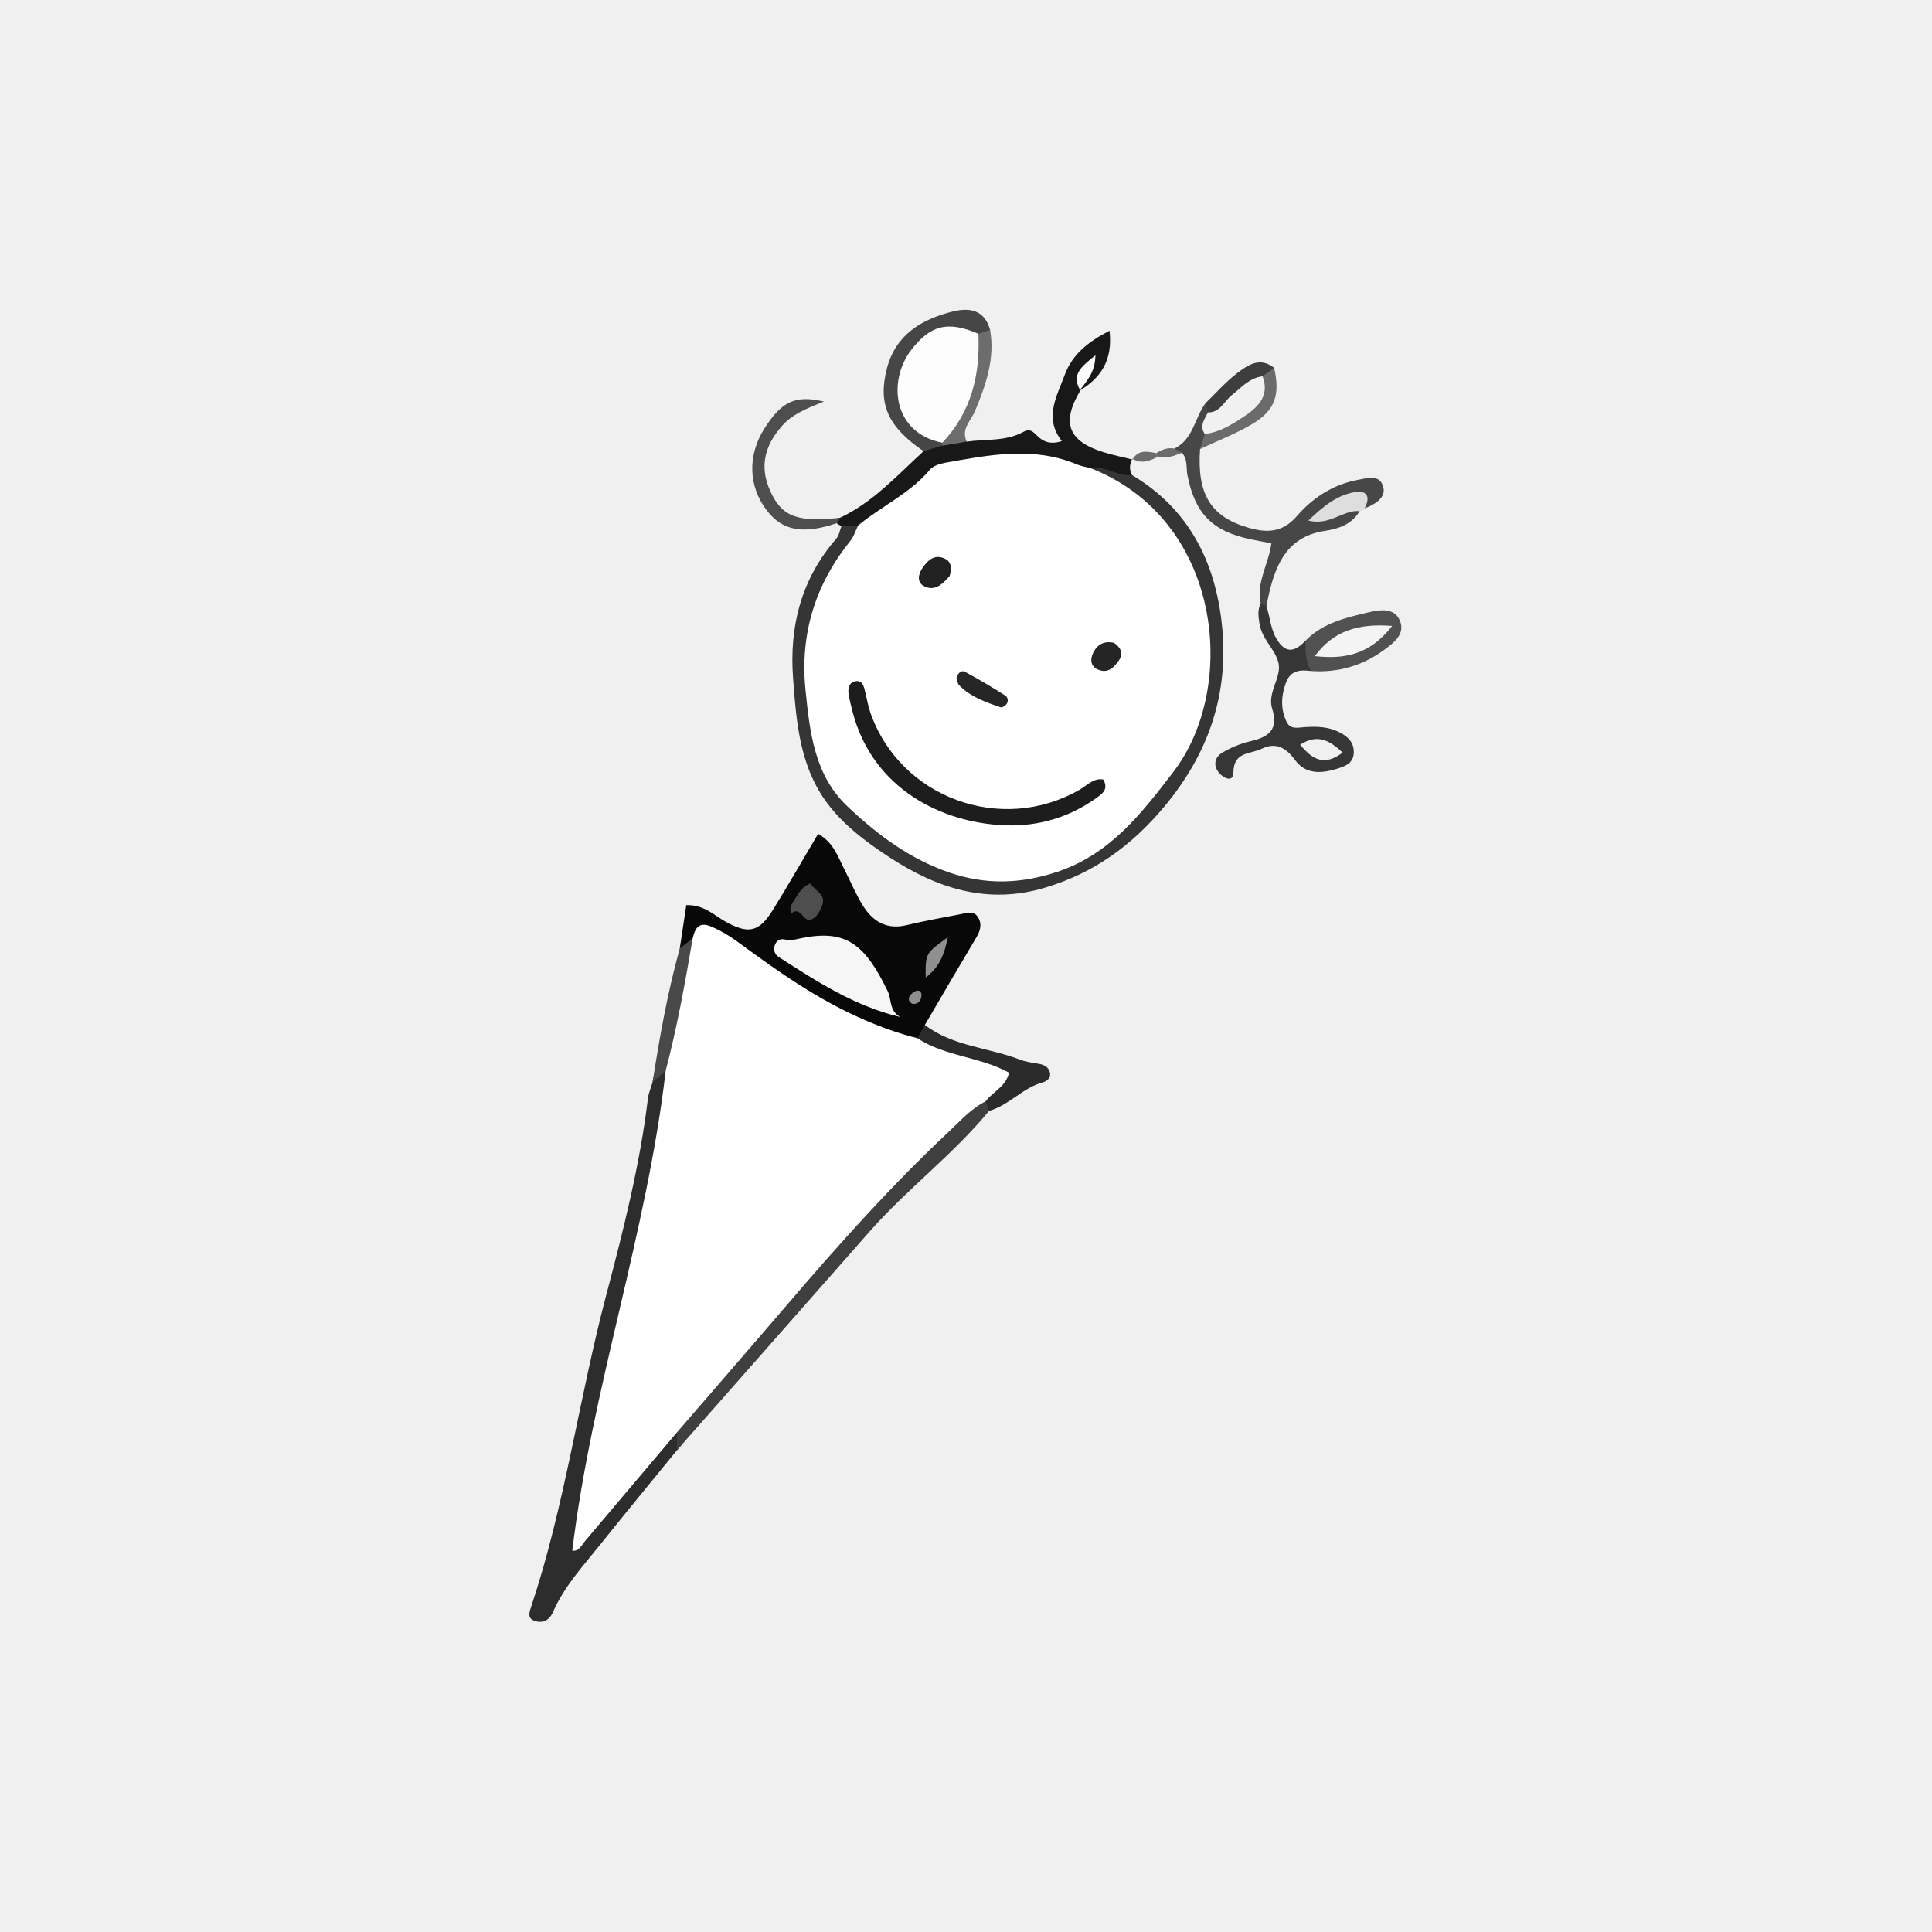
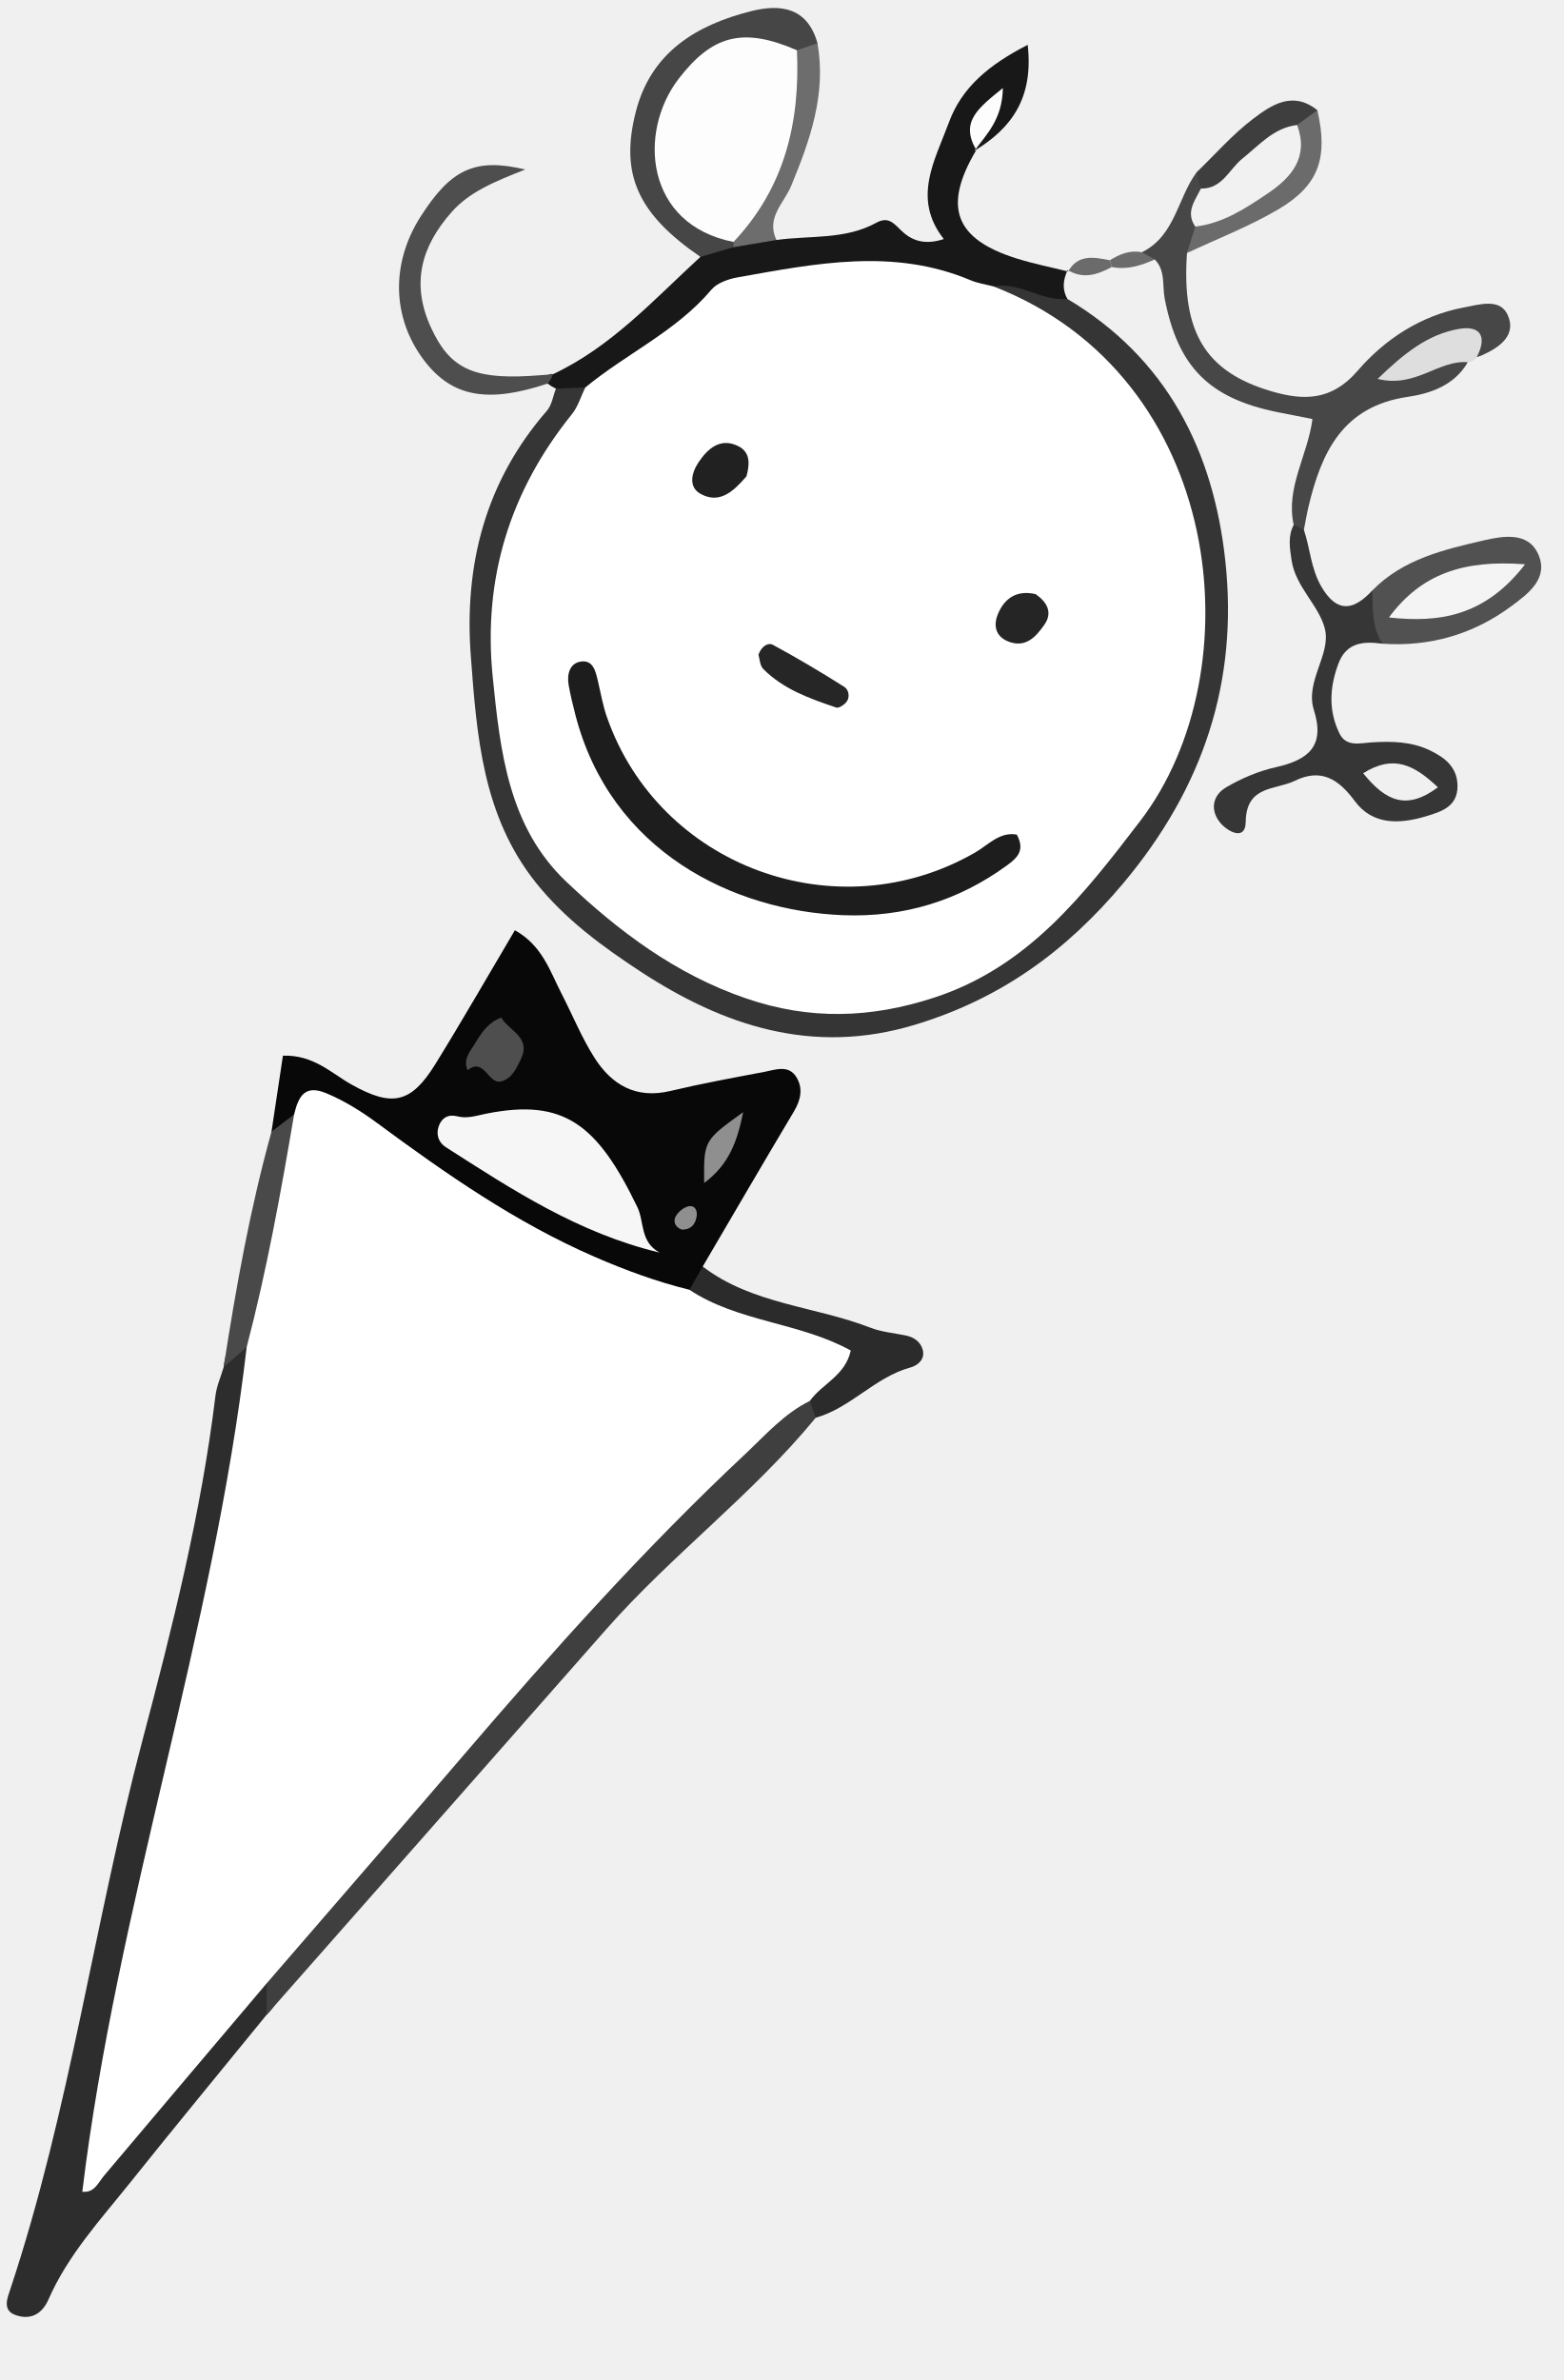
- <svg xmlns="http://www.w3.org/2000/svg" version="1.1" id="Слой_1" x="0px" y="0px" width="500px" height="500px" viewBox="0 0 500 500" enable-background="new 0 0 500 500" xml:space="preserve">
+ <svg xmlns="http://www.w3.org/2000/svg" width="230" height="350">
  <g>
-     <path fill="#080808" d="M175.926,245.431c0.558-3.708,1.117-7.416,1.685-11.186c4.523-0.135,7.092,2.563,10.066,4.233   c5.961,3.348,8.758,2.821,12.341-2.975c3.972-6.424,7.727-12.982,11.706-19.701c4.036,2.244,5.157,6.014,6.867,9.333   c1.614,3.131,2.945,6.436,4.824,9.396c2.538,3.996,6.106,6.112,11.155,4.911c4.576-1.089,9.211-1.936,13.835-2.812   c1.661-0.315,3.609-1.116,4.762,0.838c0.961,1.628,0.593,3.312-0.403,4.98c-4.519,7.573-8.952,15.198-13.415,22.804   c0.154,1.535,0.079,3.021-0.919,4.308c-4.736,3.592-9.403,1.529-14.021-0.264c-10.681-4.147-20.059-10.615-29.498-16.92   c-4.232-2.827-8.425-5.216-13.733-4.557C179.257,247.398,177.165,247.343,175.926,245.431z" />
-     <path fill="#353535" d="M292.979,122.956c14.609,8.699,21.479,22.305,23.232,38.525c1.921,17.774-3.235,33.335-14.947,47.334   c-8.494,10.153-18.233,17.137-30.81,20.916c-14.921,4.483-28.017,0.143-40.2-7.825c-5.584-3.653-11.113-7.685-15.426-13.082   c-7.857-9.834-8.711-21.63-9.586-33.371c-1-13.412,2.148-25.664,11.192-36.049c0.728-0.836,0.899-2.156,1.329-3.251   c1.585-1.114,3.209-1.773,5.005-0.433c3.017,4.464,0.047,7.868-2.205,11.216c-11.025,16.395-9.964,34.124-2.943,50.865   c12.081,28.804,52.857,33.837,73.44,10.405c10.93-12.444,18.725-25.532,17.529-42.854c-1.073-15.534-7.705-27.559-20.553-36.264   c-3.025-2.049-7.405-3.151-6.408-8.342C286.339,116.73,289.397,121.185,292.979,122.956z" />
-     <path fill="#2D2D2D" d="M175.189,375.321c-6.663,8.181-13.382,16.316-19.969,24.557c-4.394,5.497-9.217,10.716-12.091,17.28   c-0.987,2.255-2.778,3.079-4.936,2.254c-1.874-0.717-1.086-2.529-0.659-3.816c8.737-26.302,12.321-53.842,19.383-80.533   c4.438-16.773,8.672-33.541,10.769-50.791c0.175-1.436,0.795-2.817,1.209-4.224c0.216-1.968,0.725-3.687,3.179-3.753   c5.225,3.199,3.478,8.401,3.058,12.73c-1.334,13.755-4.583,27.247-7.947,40.58c-5.021,19.897-8.964,39.985-12.414,58.852   c3.301-5.449,8.963-10.687,13.73-16.636c2.038-2.543,4.715-3.445,7.763-1.408C177.615,372.424,176.584,373.913,175.189,375.321z" />
-     <path fill="#181818" d="M222.076,135.988c-1.437,0.055-2.875,0.11-4.313,0.165c-0.436-0.205-0.846-0.453-1.229-0.744   c-0.331-0.585-0.328-0.983,0.01-1.194c0.324-0.203,0.576-0.262,0.758-0.175c8.611-4.028,14.883-10.996,21.71-17.266   c-0.215-2.902,2.059-3.342,4.033-4.081c2.719-0.97,4.79,0.955,7.149,1.601c4.918-0.691,10.088-0.009,14.668-2.527   c1.733-0.953,2.51-0.016,3.644,1.095c1.46,1.432,3.341,2.267,6.301,1.293c-4.708-5.977-1.302-11.581,0.756-17.165   c1.9-5.155,5.874-8.46,11.583-11.396c0.874,7.767-2.324,12.247-7.84,15.581l0.175-0.483l0.106,0.373   c-4.957,8.329-3.195,13.099,5.989,15.966c2.463,0.769,5.009,1.271,7.517,1.896l-0.076-0.223c-0.65,1.413-0.846,2.829-0.037,4.255   c-3.792,0.411-7.009-2.574-10.856-1.834c-2.921,3.96-6.949,2.356-10.509,1.773c-12.963-2.126-24.858-0.906-35.36,8.216   C232.513,134.359,228.111,138.24,222.076,135.988z" />
-     <path fill="#3F3F3F" d="M175.189,375.321c0.015-1.557,0.031-3.113,0.046-4.67c-2.832-4.353,0.372-7.388,2.701-10.118   c21.536-25.247,43.086-50.492,67.209-73.373c2.596-2.462,5.145-5.003,9.238-3.459c1.457,0.876,1.915,2.17,1.586,3.793   c-9.327,11.353-21.202,20.182-30.881,31.189C208.471,337.577,191.823,356.443,175.189,375.321z" />
-     <path fill="#474747" d="M326.268,156.19c-1.217-5.457,2.052-10.173,2.76-15.569c-1.848-0.362-3.522-0.679-5.191-1.02   c-10.035-2.049-14.578-6.642-16.536-16.65c-0.383-1.959,0.145-4.157-1.475-5.803c-1.068,0.437-1.7,0.086-1.895-1.051   c4.915-2.399,5.228-7.952,8.068-11.773c1.541,0.171,2.264,1.193,2.661,2.554c0.091,2.257-0.349,4.385-1.539,6.331   c-0.855,0.995-1.946,1.792-2.547,3.003c-0.812,11.586,2.673,17.451,12.354,20.31c4.686,1.384,8.86,1.498,12.715-2.97   c4.029-4.67,9.319-8.155,15.672-9.342c2.271-0.424,5.283-1.402,6.417,1.092c1.346,2.959-1.132,4.764-3.722,5.92   c-0.268,0.12-0.552,0.205-0.829,0.306c-0.506-0.602-0.952-1.509-1.892-0.78c-0.166,0.128,0.305,0.997,0.574,1.527   c-1.946,3.4-5.516,4.604-8.814,5.084c-9.556,1.392-12.693,8.107-14.605,16.145c-0.268,1.127-0.455,2.274-0.68,3.412   C326.884,157.461,326.365,157.26,326.268,156.19z" />
-     <path fill="#363636" d="M326.268,156.19c0.495,0.25,0.994,0.492,1.497,0.726c0.925,2.756,1.035,5.722,2.565,8.344   c2.322,3.982,4.755,3.519,7.493,0.579c4.276,1.882,3.489,4.739,1.505,7.825c-2.786-0.374-5.312-0.232-6.499,2.961   c-1.282,3.447-1.472,6.896,0.171,10.239c0.993,2.021,3.012,1.414,4.696,1.312c2.96-0.18,5.848-0.149,8.608,1.174   c2.255,1.081,4.035,2.509,4.055,5.231c0.022,3.047-2.383,3.785-4.641,4.463c-3.866,1.16-7.831,1.322-10.456-2.226   c-2.421-3.272-4.968-4.875-8.842-2.992c-2.85,1.385-7.145,0.639-7.212,6.052c-0.035,2.827-2.611,1.435-3.683,0.186   c-1.604-1.87-1.233-4.084,0.821-5.289c2.246-1.318,4.764-2.384,7.3-2.953c4.743-1.064,7.287-3.064,5.588-8.415   c-1.334-4.201,2.549-8.156,1.623-11.919c-0.851-3.458-4.34-6.18-4.909-10.13C325.695,159.616,325.385,157.865,326.268,156.19z" />
-     <path fill="#464646" d="M243.836,115.359c-1.608,0.471-3.216,0.942-4.824,1.414c-9.175-6.298-11.885-12.099-9.487-21.394   c2.244-8.7,8.896-12.723,16.988-14.748c4.362-1.092,8.255-0.495,9.718,4.726c0.109,1.517-0.964,2.209-2.024,2.906   c-1.943,0.644-4.001,0.512-5.988,0.839c-9.378,1.543-13.298,10.02-8.352,18.1c1.199,1.959,2.992,3.535,3.868,5.728   C243.956,113.733,243.989,114.542,243.836,115.359z" />
-     <path fill="#2B2B2B" d="M255.968,287.494c-0.288-0.825-0.575-1.651-0.863-2.476c-1.17-5-5.196-6.401-9.403-8.042   c-3.781-1.475-8.906-2.205-8.312-8.303c0.653-1.14,1.306-2.281,1.959-3.421c7.276,5.569,16.499,5.824,24.657,8.994   c1.625,0.631,3.436,0.789,5.167,1.138c1.245,0.251,2.225,0.934,2.535,2.126c0.367,1.412-0.746,2.303-1.823,2.596   C264.673,281.524,261.137,286.044,255.968,287.494z" />
-     <path fill="#4E4E4E" d="M217.301,134.039c-0.139,0.522-0.395,0.978-0.767,1.369c-8.779,2.933-14.03,1.969-18.093-3.319   c-4.809-6.26-5.014-14.347-0.54-21.304c4.369-6.793,7.853-8.651,15.347-6.855c-4.721,1.852-8.237,3.33-10.832,6.262   c-4.528,5.117-5.962,10.582-3.038,16.965c2.702,5.899,6.068,7.601,14.423,7.134C214.969,134.227,216.135,134.124,217.301,134.039z" />
-     <path fill="#515151" d="M339.328,173.664c-1.591-2.399-1.406-5.139-1.505-7.825c4.52-4.63,10.546-6.017,16.488-7.392   c2.78-0.643,6.372-1.218,7.862,1.923c1.731,3.651-1.439,5.961-3.965,7.822C352.634,172.3,346.287,174.135,339.328,173.664z" />
-     <path fill="#494949" d="M172.28,277.101c-1.128,0.982-2.257,1.964-3.385,2.946c1.799-11.649,3.875-23.242,7.031-34.616   c1.111-0.851,2.221-1.702,3.332-2.553c0.816,0.318,1.782,0.542,2.152,1.398C184.515,251.453,178.75,272.095,172.28,277.101z" />
-     <path fill="#6D6D6D" d="M253.204,86.389c1.009-0.344,2.018-0.688,3.027-1.032c1.309,7.475-1.083,14.23-3.869,20.976   c-1.04,2.518-3.744,4.696-2.169,7.96c-2.119,0.355-4.238,0.711-6.357,1.066l0.037-0.78   C244.979,104.519,246.634,94.64,253.204,86.389z" />
-     <path fill="#6B6B6B" d="M310.575,116.212c0.406-1.297,0.811-2.594,1.217-3.891c3.987-5.522,12.287-7.268,13.401-15.304   c1.114-1.624,2.872-1.621,4.556-1.807c1.602,6.983,0.241,11.05-5.744,14.577C319.745,112.297,315.067,114.096,310.575,116.212z" />
-     <path fill="#DEDEDE" d="M351.864,132.274c-4.296-0.389-7.669,3.847-13.253,2.446c3.856-3.718,7.35-6.548,11.937-7.347   c3.29-0.573,4.168,1.226,2.636,4.151C352.864,131.985,352.424,132.234,351.864,132.274z" />
-     <path fill="#3E3E3E" d="M329.749,95.21c-0.997,0.724-1.993,1.449-2.99,2.173c-4.443,3.522-5.566,12.066-14.135,9.347   c-0.208-0.802-0.417-1.604-0.625-2.406c2.721-2.623,5.236-5.515,8.221-7.791C322.965,94.441,326.12,92.29,329.749,95.21z" />
-     <path fill="#6B6B6B" d="M303.931,116.096c0.632,0.35,1.263,0.701,1.895,1.051c-2.01,0.922-4.069,1.566-6.321,1.121   c-0.09-0.333-0.18-0.667-0.271-1.001C300.673,116.369,302.182,115.75,303.931,116.096z" />
-     <path fill="#6B6B6B" d="M299.505,118.269c-2.097,1.134-4.224,1.832-6.49,0.433c0.001-0.001,0.074,0.223,0.075,0.222   c1.494-2.613,3.831-2.091,6.144-1.654C299.323,117.602,299.413,117.936,299.505,118.269z" />
-     <path fill="#FFFFFF" d="M172.28,277.101c2.954-11.28,5.033-22.738,6.977-34.223c0.614-2.506,1.482-4.474,4.742-3.104   c2.717,1.141,5.142,2.662,7.512,4.411c10.07,7.432,20.298,14.577,31.886,19.619c4.577,1.991,9.177,3.68,13.993,4.869   c7.173,4.757,16.198,4.775,23.736,8.935c-0.822,3.723-4.242,4.902-6.021,7.41c-3.782,1.857-6.492,4.989-9.5,7.808   c-14.833,13.9-28.352,29.017-41.555,44.438c-9.561,11.167-19.208,22.261-28.816,33.387c-7.967,9.414-15.942,18.821-23.889,28.251   c-0.923,1.096-1.472,2.627-3.24,2.404C153.186,359.322,167.403,319.124,172.28,277.101z" />
-     <path fill="#F6F6F6" d="M232.994,263.2c-11.924-2.848-21.652-9.238-31.436-15.505c-1.068-0.684-1.454-1.85-1.04-3.058   c0.425-1.24,1.404-1.818,2.732-1.474c1.488,0.386,2.826-0.102,4.267-0.389c11.428-2.277,16.319,1.548,22.219,13.737   C230.782,258.673,230.098,261.604,232.994,263.2z" />
-     <path fill="#4E4E4E" d="M209.709,228.645c1.162,1.968,4.518,2.884,2.853,6.21c-0.646,1.291-1.244,2.733-2.826,3.163   c-1.974,0.536-2.466-3.619-4.961-1.627c-0.727-1.634,0.405-2.805,1.122-3.995C206.797,230.902,207.763,229.382,209.709,228.645z" />
-     <path fill="#8F8F8F" d="M245.297,242.556c-0.857,4.287-2.079,7.696-5.733,10.414C239.497,246.727,239.497,246.727,245.297,242.556z   " />
-     <path fill="#8F8F8F" d="M236.257,259.823c-0.962-0.369-1.309-1.183-0.863-1.969c0.361-0.636,1.117-1.271,1.811-1.441   c0.981-0.24,1.399,0.581,1.251,1.48C238.26,259.088,237.587,259.867,236.257,259.823z" />
-     <path fill="#FFFFFF" d="M222.076,135.988c6.029-4.988,13.38-8.256,18.556-14.393c0.844-1.001,2.514-1.568,3.895-1.814   c11.423-2.033,22.869-4.353,34.221,0.432c1.064,0.448,2.247,0.613,3.375,0.909c34.116,13.228,38.426,56.598,21.578,78.598   c-8.302,10.84-16.494,21.464-30.284,25.979c-9.325,3.053-18.294,3.34-27.668,0.134c-10.349-3.539-18.779-9.881-26.474-17.182   c-8.502-8.067-9.705-19.156-10.809-30.094c-1.463-14.496,2.526-27.331,11.65-38.652   C221.01,138.794,221.433,137.303,222.076,135.988z" />
-     <path fill="#FDFDFD" d="M279.586,101.063c-2.426-4.146,0.241-6.137,3.907-9.118c-0.069,4.611-2.398,6.782-4.169,9.22   C279.305,101.174,279.586,101.063,279.586,101.063z" />
-     <path fill="#F1F1F1" d="M312.624,106.73c3.144,0.064,4.152-2.857,6.116-4.424c2.479-1.979,4.587-4.513,8.019-4.923   c1.779,4.677-0.815,7.699-4.23,10.008c-3.262,2.205-6.628,4.45-10.737,4.93C310.325,110.198,311.745,108.504,312.624,106.73z" />
-     <path fill="#F0F0F0" d="M347.475,194.778c-4.57,3.419-7.657,2.077-10.994-2.066C340.974,189.883,344.012,191.516,347.475,194.778z" />
-     <path fill="#FDFDFD" d="M253.204,86.389c0.495,10.59-1.815,20.251-9.331,28.19c-13.006-2.557-14.085-16.164-8.06-23.993   C240.74,84.183,245.252,82.933,253.204,86.389z" />
-     <path fill="#F4F4F4" d="M340.274,169.802c4.728-6.402,10.965-8.518,20.021-7.815C354.388,169.64,347.669,170.619,340.274,169.802z" />
-     <path fill="#1D1D1D" d="M285.541,201.733c1.252,2.308,0.096,3.405-1.437,4.526c-7.171,5.243-15.237,7.659-24.038,7.33   c-16.201-0.606-34.305-9.37-39.461-29.54c-0.365-1.427-0.721-2.861-0.974-4.311c-0.28-1.602,0.165-3.239,1.845-3.456   c1.82-0.235,2.146,1.55,2.486,2.985c0.406,1.716,0.703,3.474,1.28,5.132c7.673,22.057,33.841,31.668,54.16,19.979   C281.325,203.272,283.01,201.28,285.541,201.733z" />
-     <path fill="#262626" d="M247.55,175.276c0.437-1.268,1.445-1.817,2.11-1.456c3.581,1.943,7.094,4.019,10.533,6.204   c0.61,0.387,0.919,1.547,0.19,2.331c-0.343,0.368-1.041,0.819-1.397,0.698c-3.874-1.313-7.758-2.681-10.727-5.665   C247.737,176.865,247.724,175.836,247.55,175.276z" />
-     <path fill="#212121" d="M245.779,149.057c-1.909,2.197-3.937,4.121-6.748,2.568c-1.84-1.017-1.316-3.117-0.298-4.637   c1.36-2.031,3.217-3.677,5.833-2.386C246.456,145.536,246.234,147.409,245.779,149.057z" />
-     <path fill="#252525" d="M288.319,166.373c1.703,1.189,2.514,2.724,1.292,4.474c-1.147,1.642-2.585,3.37-5.009,2.603   c-2.046-0.647-2.62-2.27-1.834-4.157C283.788,166.844,285.671,165.754,288.319,166.373z" />
+     <rect fill="none" id="canvas_background" height="352" width="232" y="-1" x="-1" />
+   </g>
+   <g>
+     <g id="svg_1">
+       <path id="svg_2" d="m39.926,166.431c0.558,-3.708 1.117,-7.416 1.685,-11.186c4.523,-0.135 7.092,2.563 10.066,4.233c5.961,3.348 8.758,2.821 12.341,-2.975c3.972,-6.424 7.727,-12.982 11.706,-19.701c4.036,2.244 5.157,6.014 6.867,9.333c1.614,3.131 2.945,6.436 4.824,9.396c2.538,3.996 6.106,6.112 11.155,4.911c4.576,-1.089 9.211,-1.936 13.835,-2.812c1.661,-0.315 3.609,-1.116 4.762,0.838c0.961,1.628 0.593,3.312 -0.403,4.98c-4.519,7.573 -8.952,15.198 -13.415,22.804c0.154,1.535 0.079,3.021 -0.919,4.308c-4.736,3.592 -9.403,1.529 -14.021,-0.264c-10.681,-4.147 -20.059,-10.615 -29.498,-16.92c-4.232,-2.827 -8.425,-5.216 -13.733,-4.557c-1.921,-0.421 -4.013,-0.476 -5.252,-2.388z" fill="#080808" />
+       <path id="svg_3" d="m156.979,43.956c14.609,8.699 21.479,22.305 23.232,38.525c1.921,17.774 -3.235,33.335 -14.947,47.334c-8.494,10.153 -18.233,17.137 -30.81,20.916c-14.921,4.483 -28.017,0.143 -40.2,-7.825c-5.584,-3.653 -11.113,-7.685 -15.426,-13.082c-7.857,-9.834 -8.711,-21.63 -9.586,-33.371c-1,-13.412 2.148,-25.664 11.192,-36.049c0.728,-0.836 0.899,-2.156 1.329,-3.251c1.585,-1.114 3.209,-1.773 5.005,-0.433c3.017,4.464 0.047,7.868 -2.205,11.216c-11.025,16.395 -9.964,34.124 -2.943,50.865c12.081,28.804 52.857,33.837 73.44,10.405c10.93,-12.444 18.725,-25.532 17.529,-42.854c-1.073,-15.534 -7.705,-27.559 -20.553,-36.264c-3.025,-2.049 -7.405,-3.151 -6.408,-8.342c4.711,-4.016 7.769,0.439 11.351,2.21z" fill="#353535" />
+       <path id="svg_4" d="m39.189,296.321c-6.663,8.181 -13.382,16.316 -19.969,24.557c-4.394,5.497 -9.217,10.716 -12.091,17.28c-0.987,2.255 -2.778,3.079 -4.936,2.254c-1.874,-0.717 -1.086,-2.529 -0.659,-3.816c8.737,-26.302 12.321,-53.842 19.383,-80.533c4.438,-16.773 8.672,-33.541 10.769,-50.791c0.175,-1.436 0.795,-2.817 1.209,-4.224c0.216,-1.968 0.725,-3.687 3.179,-3.753c5.225,3.199 3.478,8.401 3.058,12.73c-1.334,13.755 -4.583,27.247 -7.947,40.58c-5.021,19.897 -8.964,39.985 -12.414,58.852c3.301,-5.449 8.963,-10.687 13.73,-16.636c2.038,-2.543 4.715,-3.445 7.763,-1.408c1.351,2.011 0.32,3.5 -1.075,4.908z" fill="#2D2D2D" />
+       <path id="svg_5" d="m86.076,56.988c-1.437,0.055 -2.875,0.11 -4.313,0.165c-0.436,-0.205 -0.846,-0.453 -1.229,-0.744c-0.331,-0.585 -0.328,-0.983 0.01,-1.194c0.324,-0.203 0.576,-0.262 0.758,-0.175c8.611,-4.028 14.883,-10.996 21.71,-17.266c-0.215,-2.902 2.059,-3.342 4.033,-4.081c2.719,-0.97 4.79,0.955 7.149,1.601c4.918,-0.691 10.088,-0.009 14.668,-2.527c1.733,-0.953 2.51,-0.016 3.644,1.095c1.46,1.432 3.341,2.267 6.301,1.293c-4.708,-5.977 -1.302,-11.581 0.756,-17.165c1.9,-5.155 5.874,-8.46 11.583,-11.396c0.874,7.767 -2.324,12.247 -7.84,15.581l0.175,-0.483l0.106,0.373c-4.957,8.329 -3.195,13.099 5.989,15.966c2.463,0.769 5.009,1.271 7.517,1.896l-0.076,-0.223c-0.65,1.413 -0.846,2.829 -0.037,4.255c-3.792,0.411 -7.009,-2.574 -10.856,-1.834c-2.921,3.96 -6.949,2.356 -10.509,1.773c-12.963,-2.126 -24.858,-0.906 -35.36,8.216c-3.742,3.245 -8.144,7.126 -14.179,4.874z" fill="#181818" />
+       <path id="svg_6" d="m39.189,296.321c0.015,-1.557 0.031,-3.113 0.046,-4.67c-2.832,-4.353 0.372,-7.388 2.701,-10.118c21.536,-25.247 43.086,-50.492 67.209,-73.373c2.596,-2.462 5.145,-5.003 9.238,-3.459c1.457,0.876 1.915,2.17 1.586,3.793c-9.327,11.353 -21.202,20.182 -30.881,31.189c-16.617,18.894 -33.265,37.76 -49.899,56.638z" fill="#3F3F3F" />
+       <path id="svg_7" d="m190.268,77.19c-1.217,-5.457 2.052,-10.173 2.76,-15.569c-1.848,-0.362 -3.522,-0.679 -5.191,-1.02c-10.035,-2.049 -14.578,-6.642 -16.536,-16.65c-0.383,-1.959 0.145,-4.157 -1.475,-5.803c-1.068,0.437 -1.7,0.086 -1.895,-1.051c4.915,-2.399 5.228,-7.952 8.068,-11.773c1.541,0.171 2.264,1.193 2.661,2.554c0.091,2.257 -0.349,4.385 -1.539,6.331c-0.855,0.995 -1.946,1.792 -2.547,3.003c-0.812,11.586 2.673,17.451 12.354,20.31c4.686,1.384 8.86,1.498 12.715,-2.97c4.029,-4.67 9.319,-8.155 15.672,-9.342c2.271,-0.424 5.283,-1.402 6.417,1.092c1.346,2.959 -1.132,4.764 -3.722,5.92c-0.268,0.12 -0.552,0.205 -0.829,0.306c-0.506,-0.602 -0.952,-1.509 -1.892,-0.78c-0.166,0.128 0.305,0.997 0.574,1.527c-1.946,3.4 -5.516,4.604 -8.814,5.084c-9.556,1.392 -12.693,8.107 -14.605,16.145c-0.268,1.127 -0.455,2.274 -0.68,3.412c-0.88,0.545 -1.399,0.344 -1.496,-0.726z" fill="#474747" />
+       <path id="svg_8" d="m190.268,77.19c0.495,0.25 0.994,0.492 1.497,0.726c0.925,2.756 1.035,5.722 2.565,8.344c2.322,3.982 4.755,3.519 7.493,0.579c4.276,1.882 3.489,4.739 1.505,7.825c-2.786,-0.374 -5.312,-0.232 -6.499,2.961c-1.282,3.447 -1.472,6.896 0.171,10.239c0.993,2.021 3.012,1.414 4.696,1.312c2.96,-0.18 5.848,-0.149 8.608,1.174c2.255,1.081 4.035,2.509 4.055,5.231c0.022,3.047 -2.383,3.785 -4.641,4.463c-3.866,1.16 -7.831,1.322 -10.456,-2.226c-2.421,-3.272 -4.968,-4.875 -8.842,-2.992c-2.85,1.385 -7.145,0.639 -7.212,6.052c-0.035,2.827 -2.611,1.435 -3.683,0.186c-1.604,-1.87 -1.233,-4.084 0.821,-5.289c2.246,-1.318 4.764,-2.384 7.3,-2.953c4.743,-1.064 7.287,-3.064 5.588,-8.415c-1.334,-4.201 2.549,-8.156 1.623,-11.919c-0.851,-3.458 -4.34,-6.18 -4.909,-10.13c-0.253,-1.742 -0.563,-3.493 0.32,-5.168z" fill="#363636" />
+       <path id="svg_9" d="m107.836,36.359c-1.608,0.471 -3.216,0.942 -4.824,1.414c-9.175,-6.298 -11.885,-12.099 -9.487,-21.394c2.244,-8.7 8.896,-12.723 16.988,-14.748c4.362,-1.092 8.255,-0.495 9.718,4.726c0.109,1.517 -0.964,2.209 -2.024,2.906c-1.943,0.644 -4.001,0.512 -5.988,0.839c-9.378,1.543 -13.298,10.02 -8.352,18.1c1.199,1.959 2.992,3.535 3.868,5.728c0.221,0.803 0.254,1.612 0.101,2.429z" fill="#464646" />
+       <path id="svg_10" d="m119.968,208.494c-0.288,-0.825 -0.575,-1.651 -0.863,-2.476c-1.17,-5 -5.196,-6.401 -9.403,-8.042c-3.781,-1.475 -8.906,-2.205 -8.312,-8.303c0.653,-1.14 1.306,-2.281 1.959,-3.421c7.276,5.569 16.499,5.824 24.657,8.994c1.625,0.631 3.436,0.789 5.167,1.138c1.245,0.251 2.225,0.934 2.535,2.126c0.367,1.412 -0.746,2.303 -1.823,2.596c-5.212,1.418 -8.748,5.938 -13.917,7.388z" fill="#2B2B2B" />
+       <path id="svg_11" d="m81.301,55.039c-0.139,0.522 -0.395,0.978 -0.767,1.369c-8.779,2.933 -14.03,1.969 -18.093,-3.319c-4.809,-6.26 -5.014,-14.347 -0.54,-21.304c4.369,-6.793 7.853,-8.651 15.347,-6.855c-4.721,1.852 -8.237,3.33 -10.832,6.262c-4.528,5.117 -5.962,10.582 -3.038,16.965c2.702,5.899 6.068,7.601 14.423,7.134c1.168,-0.064 2.334,-0.167 3.5,-0.252z" fill="#4E4E4E" />
+       <path id="svg_12" d="m203.328,94.664c-1.591,-2.399 -1.406,-5.139 -1.505,-7.825c4.52,-4.63 10.546,-6.017 16.488,-7.392c2.78,-0.643 6.372,-1.218 7.862,1.923c1.731,3.651 -1.439,5.961 -3.965,7.822c-5.574,4.108 -11.921,5.943 -18.88,5.472z" fill="#515151" />
+       <path id="svg_13" d="m36.28,198.101c-1.128,0.982 -2.257,1.964 -3.385,2.946c1.799,-11.649 3.875,-23.242 7.031,-34.616c1.111,-0.851 2.221,-1.702 3.332,-2.553c0.816,0.318 1.782,0.542 2.152,1.398c3.105,7.177 -2.66,27.819 -9.13,32.825z" fill="#494949" />
+       <path id="svg_14" d="m117.204,7.389c1.009,-0.344 2.018,-0.688 3.027,-1.032c1.309,7.475 -1.083,14.23 -3.869,20.976c-1.04,2.518 -3.744,4.696 -2.169,7.96c-2.119,0.355 -4.238,0.711 -6.357,1.066l0.037,-0.78c1.106,-10.06 2.761,-19.939 9.331,-28.19z" fill="#6D6D6D" />
+       <path id="svg_15" d="m174.575,37.212c0.406,-1.297 0.811,-2.594 1.217,-3.891c3.987,-5.522 12.287,-7.268 13.401,-15.304c1.114,-1.624 2.872,-1.621 4.556,-1.807c1.602,6.983 0.241,11.05 -5.744,14.577c-4.26,2.51 -8.938,4.309 -13.43,6.425z" fill="#6B6B6B" />
+       <path id="svg_16" d="m215.864,53.274c-4.296,-0.389 -7.669,3.847 -13.253,2.446c3.856,-3.718 7.35,-6.548 11.937,-7.347c3.29,-0.573 4.168,1.226 2.636,4.151c-0.32,0.461 -0.76,0.71 -1.32,0.75z" fill="#DEDEDE" />
+       <path id="svg_17" d="m193.749,16.21c-0.997,0.724 -1.993,1.449 -2.99,2.173c-4.443,3.522 -5.566,12.066 -14.135,9.347c-0.208,-0.802 -0.417,-1.604 -0.625,-2.406c2.721,-2.623 5.236,-5.515 8.221,-7.791c2.745,-2.092 5.9,-4.243 9.529,-1.323z" fill="#3E3E3E" />
+       <path id="svg_18" d="m167.931,37.096c0.632,0.35 1.263,0.701 1.895,1.051c-2.01,0.922 -4.069,1.566 -6.321,1.121c-0.09,-0.333 -0.18,-0.667 -0.271,-1.001c1.439,-0.898 2.948,-1.517 4.697,-1.171z" fill="#6B6B6B" />
+       <path id="svg_19" d="m163.505,39.269c-2.097,1.134 -4.224,1.832 -6.49,0.433c0.001,-0.001 0.074,0.223 0.075,0.222c1.494,-2.613 3.831,-2.091 6.144,-1.654c0.089,0.332 0.179,0.666 0.271,0.999z" fill="#6B6B6B" />
+       <path id="svg_20" d="m36.28,198.101c2.954,-11.28 5.033,-22.738 6.977,-34.223c0.614,-2.506 1.482,-4.474 4.742,-3.104c2.717,1.141 5.142,2.662 7.512,4.411c10.07,7.432 20.298,14.577 31.886,19.619c4.577,1.991 9.177,3.68 13.993,4.869c7.173,4.757 16.198,4.775 23.736,8.935c-0.822,3.723 -4.242,4.902 -6.021,7.41c-3.782,1.857 -6.492,4.989 -9.5,7.808c-14.833,13.9 -28.352,29.017 -41.555,44.438c-9.561,11.167 -19.208,22.261 -28.816,33.387c-7.967,9.414 -15.942,18.821 -23.889,28.251c-0.923,1.096 -1.472,2.627 -3.24,2.404c5.081,-41.984 19.298,-82.182 24.175,-124.205z" fill="#FFFFFF" />
+       <path id="svg_21" d="m96.994,184.2c-11.924,-2.848 -21.652,-9.238 -31.436,-15.505c-1.068,-0.684 -1.454,-1.85 -1.04,-3.058c0.425,-1.24 1.404,-1.818 2.732,-1.474c1.488,0.386 2.826,-0.102 4.267,-0.389c11.428,-2.277 16.319,1.548 22.219,13.737c1.046,2.162 0.362,5.093 3.258,6.689z" fill="#F6F6F6" />
+       <path id="svg_22" d="m73.709,149.645c1.162,1.968 4.518,2.884 2.853,6.21c-0.646,1.291 -1.244,2.733 -2.826,3.163c-1.974,0.536 -2.466,-3.619 -4.961,-1.627c-0.727,-1.634 0.405,-2.805 1.122,-3.995c0.9,-1.494 1.866,-3.014 3.812,-3.751z" fill="#4E4E4E" />
+       <path id="svg_23" d="m109.297,163.556c-0.857,4.287 -2.079,7.696 -5.733,10.414c-0.067,-6.243 -0.067,-6.243 5.733,-10.414z" fill="#8F8F8F" />
+       <path id="svg_24" d="m100.257,180.823c-0.962,-0.369 -1.309,-1.183 -0.863,-1.969c0.361,-0.636 1.117,-1.271 1.811,-1.441c0.981,-0.24 1.399,0.581 1.251,1.48c-0.196,1.195 -0.869,1.974 -2.199,1.93z" fill="#8F8F8F" />
+       <path id="svg_25" d="m86.076,56.988c6.029,-4.988 13.38,-8.256 18.556,-14.393c0.844,-1.001 2.514,-1.568 3.895,-1.814c11.423,-2.033 22.869,-4.353 34.221,0.432c1.064,0.448 2.247,0.613 3.375,0.909c34.116,13.228 38.426,56.598 21.578,78.598c-8.302,10.84 -16.494,21.464 -30.284,25.979c-9.325,3.053 -18.294,3.34 -27.668,0.134c-10.349,-3.539 -18.779,-9.881 -26.474,-17.182c-8.502,-8.067 -9.705,-19.156 -10.809,-30.094c-1.463,-14.496 2.526,-27.331 11.65,-38.652c0.894,-1.111 1.317,-2.602 1.96,-3.917z" fill="#FFFFFF" />
+       <path id="svg_26" d="m143.586,22.063c-2.426,-4.146 0.241,-6.137 3.907,-9.118c-0.069,4.611 -2.398,6.782 -4.169,9.22c-0.019,0.009 0.262,-0.102 0.262,-0.102z" fill="#FDFDFD" />
+       <path id="svg_27" d="m176.624,27.73c3.144,0.064 4.152,-2.857 6.116,-4.424c2.479,-1.979 4.587,-4.513 8.019,-4.923c1.779,4.677 -0.815,7.699 -4.23,10.008c-3.262,2.205 -6.628,4.45 -10.737,4.93c-1.467,-2.123 -0.047,-3.817 0.832,-5.591z" fill="#F1F1F1" />
+       <path id="svg_28" d="m211.475,115.778c-4.57,3.419 -7.657,2.077 -10.994,-2.066c4.493,-2.829 7.531,-1.196 10.994,2.066z" fill="#F0F0F0" />
+       <path id="svg_29" d="m117.204,7.389c0.495,10.59 -1.815,20.251 -9.331,28.19c-13.006,-2.557 -14.085,-16.164 -8.06,-23.993c4.927,-6.403 9.439,-7.653 17.391,-4.197z" fill="#FDFDFD" />
+       <path id="svg_30" d="m204.274,90.802c4.728,-6.402 10.965,-8.518 20.021,-7.815c-5.907,7.653 -12.626,8.632 -20.021,7.815z" fill="#F4F4F4" />
+       <path id="svg_31" d="m149.541,122.733c1.252,2.308 0.096,3.405 -1.437,4.526c-7.171,5.243 -15.237,7.659 -24.038,7.33c-16.201,-0.606 -34.305,-9.37 -39.461,-29.54c-0.365,-1.427 -0.721,-2.861 -0.974,-4.311c-0.28,-1.602 0.165,-3.239 1.845,-3.456c1.82,-0.235 2.146,1.55 2.486,2.985c0.406,1.716 0.703,3.474 1.28,5.132c7.673,22.057 33.841,31.668 54.16,19.979c1.923,-1.106 3.608,-3.098 6.139,-2.645z" fill="#1D1D1D" />
+       <path id="svg_32" d="m111.55,96.276c0.437,-1.268 1.445,-1.817 2.11,-1.456c3.581,1.943 7.094,4.019 10.533,6.204c0.61,0.387 0.919,1.547 0.19,2.331c-0.343,0.368 -1.041,0.819 -1.397,0.698c-3.874,-1.313 -7.758,-2.681 -10.727,-5.665c-0.522,-0.523 -0.535,-1.552 -0.709,-2.112z" fill="#262626" />
+       <path id="svg_33" d="m109.779,70.057c-1.909,2.197 -3.937,4.121 -6.748,2.568c-1.84,-1.017 -1.316,-3.117 -0.298,-4.637c1.36,-2.031 3.217,-3.677 5.833,-2.386c1.89,0.934 1.668,2.807 1.213,4.455z" fill="#212121" />
+       <path id="svg_34" d="m152.319,87.373c1.703,1.189 2.514,2.724 1.292,4.474c-1.147,1.642 -2.585,3.37 -5.009,2.603c-2.046,-0.647 -2.62,-2.27 -1.834,-4.157c1.02,-2.449 2.903,-3.539 5.551,-2.92z" fill="#252525" />
+     </g>
  </g>
</svg>
